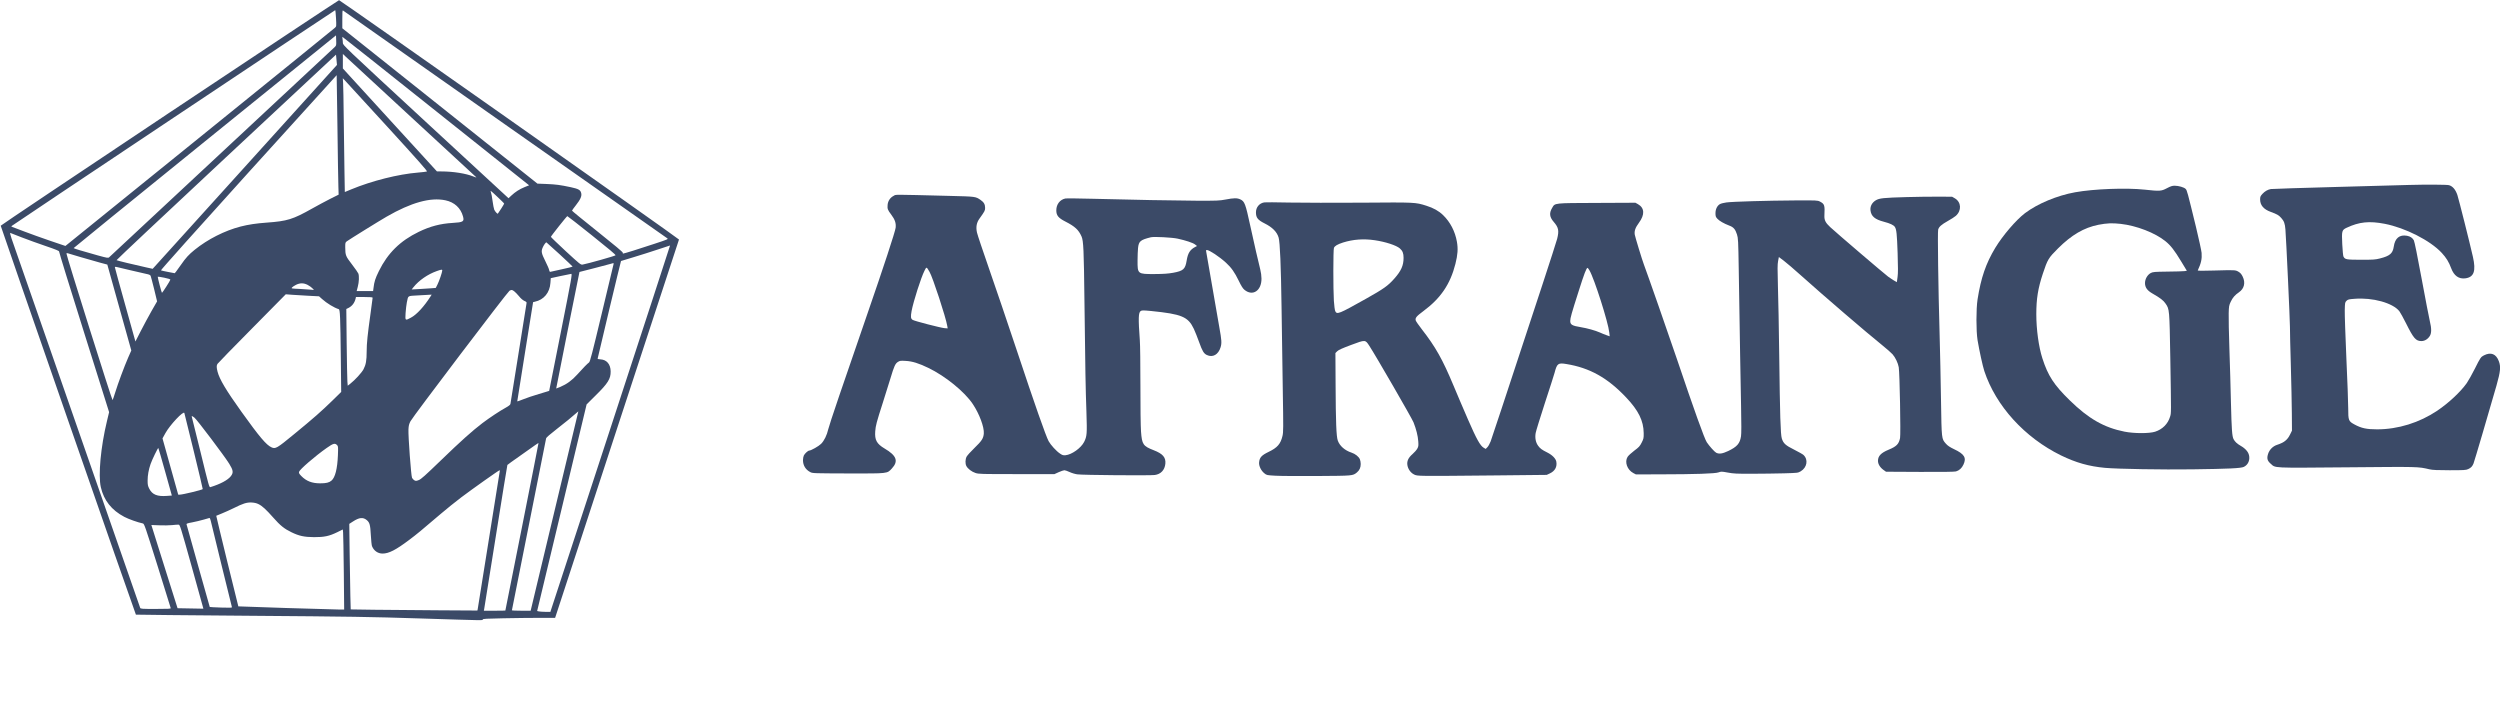
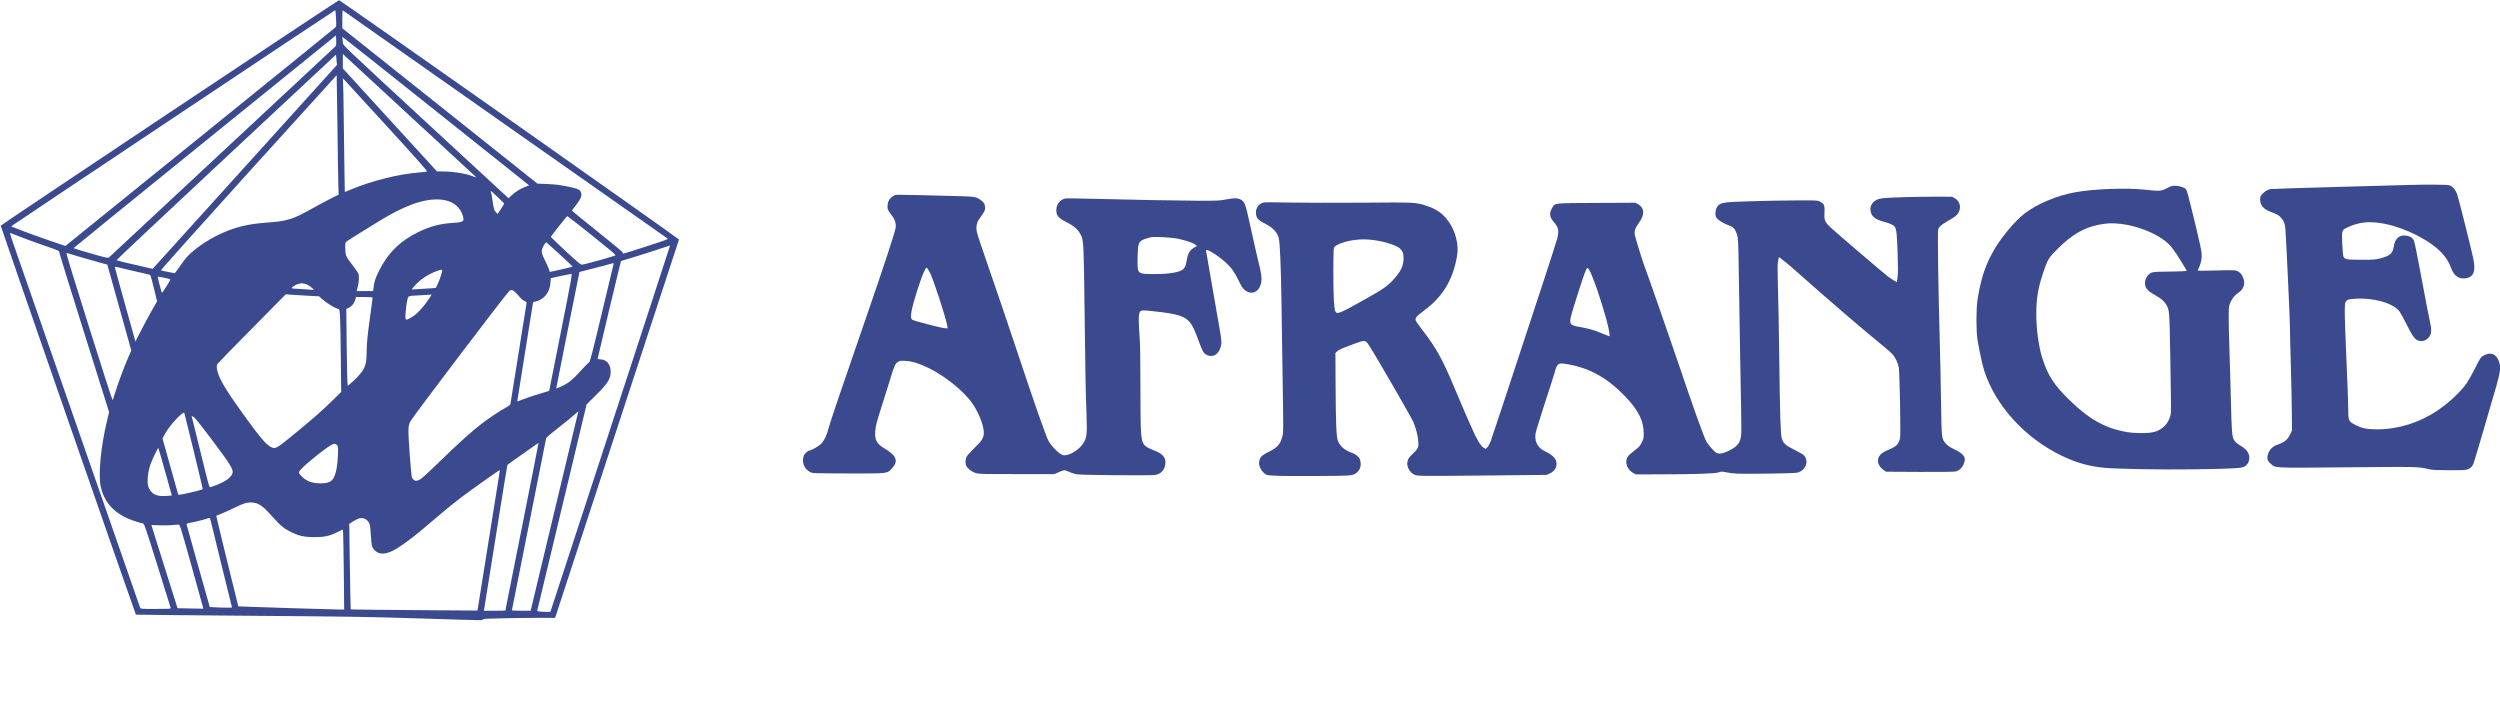
<svg xmlns="http://www.w3.org/2000/svg" version="1.0" width="4200pt" height="1221pt" viewBox="0 0 4200 1221" preserveAspectRatio="xMidYMid meet">
-   <g transform="translate(0,1221) scale(0.1,-0.1)" fill="#3b4a67" stroke="none">
+   <g transform="translate(0,1221) scale(0.1,-0.1)" fill="#3b4a8f" stroke="none">
    <path d="M2850 10320 c-1559 -1039 -2836 -1895 -2838 -1902 -2 -12 2261 -6524 2271 -6534 2 -2 865 -11 1918 -19 1699 -13 2020 -18 2859 -45 1106 -35 1050 -34 1050 -17 0 11 67 15 347 20 190 4 464 7 608 7 l261 0 1038 3173 c571 1744 1041 3177 1043 3183 4 11 -5687 4017 -5711 4021 -6 1 -1287 -848 -2846 -1887z m2795 1584 c7 -135 7 -137 -16 -159 -13 -13 -1005 -816 -2204 -1786 -1199 -969 -2213 -1789 -2253 -1822 l-73 -59 -257 87 c-141 48 -338 119 -437 157 -99 39 -188 72 -198 75 -10 3 -17 9 -15 14 3 8 5427 3626 5439 3628 4 1 10 -60 14 -135z m2835 -1781 c1488 -1044 2715 -1906 2728 -1915 23 -15 15 -19 -220 -96 -257 -86 -503 -162 -520 -162 -5 0 -8 6 -5 14 4 9 -137 127 -424 356 -236 188 -429 346 -429 351 0 5 29 46 65 91 78 99 102 154 89 205 -13 52 -45 70 -174 98 -185 39 -246 47 -408 54 l-153 6 -1639 1305 -1639 1305 0 154 c-1 121 2 151 12 144 6 -6 1229 -865 2717 -1910z m-2857 1296 c-55 -52 -3770 -3514 -3789 -3531 -18 -15 -30 -13 -194 32 -255 71 -401 115 -403 122 -1 3 990 808 2203 1790 l2205 1784 3 -85 c3 -81 2 -86 -25 -112z m1702 -1076 l1564 -1246 -77 -31 c-86 -35 -154 -79 -223 -143 l-46 -43 -1392 1285 c-1383 1278 -1391 1286 -1391 1324 0 21 -3 53 -6 70 -4 17 -3 31 0 31 4 0 711 -561 1571 -1247z m-410 -108 c583 -538 1069 -986 1079 -996 16 -15 10 -14 -41 6 -125 51 -341 85 -540 85 l-72 0 -791 865 -790 865 0 122 0 122 48 -46 c26 -25 524 -485 1107 -1023z m-1357 770 c-57 -63 -753 -834 -1548 -1713 l-1445 -1598 -105 23 c-212 47 -495 115 -502 122 -4 3 824 782 1840 1730 l1847 1723 8 -87 8 -86 -103 -114z m111 -930 c6 -478 13 -930 16 -1003 l4 -132 -142 -71 c-78 -40 -214 -112 -302 -162 -325 -183 -418 -212 -765 -237 -178 -13 -305 -32 -439 -66 -268 -70 -549 -212 -771 -391 -97 -78 -150 -136 -230 -252 -36 -52 -74 -105 -85 -118 l-20 -23 -110 21 c-60 11 -115 24 -121 27 -6 4 612 696 1470 1644 814 900 1481 1636 1482 1635 1 -1 7 -393 13 -872z m830 15 c536 -587 686 -756 673 -761 -9 -4 -75 -12 -147 -18 -335 -27 -778 -139 -1126 -283 l-106 -44 -6 340 c-4 188 -9 584 -12 881 -3 297 -8 574 -11 615 l-5 75 25 -25 c14 -14 335 -365 715 -780z m1971 -1301 c0 -7 -94 -156 -106 -168 -8 -8 -47 35 -61 67 -7 18 -20 84 -28 146 -7 63 -21 130 -29 151 -14 32 -2 24 104 -76 66 -61 120 -115 120 -120z m-987 56 c152 -32 258 -130 296 -273 23 -84 2 -97 -174 -107 -206 -12 -378 -57 -570 -150 -312 -151 -522 -358 -670 -660 -62 -127 -77 -175 -90 -282 l-7 -53 -138 0 -138 0 19 73 c21 79 25 181 9 222 -6 15 -54 84 -107 153 -106 138 -112 152 -113 288 0 76 1 81 28 101 44 32 547 344 667 413 413 238 737 328 988 275z m2460 -588 c288 -230 403 -327 398 -336 -7 -11 -464 -140 -553 -156 -32 -5 -44 5 -283 225 -137 127 -250 236 -250 241 0 12 267 348 276 348 4 1 189 -144 412 -322z m-9578 -35 c99 -38 282 -105 407 -147 165 -56 225 -81 221 -91 -2 -7 185 -617 418 -1355 l422 -1343 -36 -150 c-105 -434 -149 -910 -103 -1111 51 -222 180 -385 394 -498 74 -39 226 -93 312 -111 24 -5 37 -44 245 -706 121 -386 221 -708 223 -716 3 -12 -34 -14 -251 -14 -233 0 -255 1 -262 18 -9 24 -2120 6085 -2161 6205 -20 58 -28 97 -21 94 7 -3 93 -37 192 -75z m9039 -286 c119 -110 216 -202 216 -205 0 -3 -80 -23 -177 -44 -98 -21 -185 -41 -194 -43 -12 -3 -18 4 -23 29 -3 19 -33 87 -66 153 -63 126 -70 160 -45 220 18 45 55 96 65 92 4 -2 105 -93 224 -202z m849 -2929 l-1007 -3077 -86 1 c-47 1 -96 4 -110 8 l-26 6 416 1736 415 1735 151 150 c206 202 255 280 253 404 -1 121 -67 198 -173 203 -25 1 -46 6 -46 11 0 11 389 1639 393 1641 1 1 94 29 207 63 113 34 297 92 410 130 113 38 206 69 207 68 2 -1 -451 -1387 -1004 -3079z m-8900 2884 c111 -33 258 -75 326 -93 l124 -33 201 -721 202 -722 -53 -120 c-67 -154 -170 -432 -218 -587 -20 -66 -40 -123 -44 -127 -8 -10 -783 2451 -775 2464 3 5 12 7 20 4 8 -3 105 -32 217 -65z m8955 -118 c-3 -10 -92 -382 -198 -828 -163 -682 -197 -812 -214 -824 -26 -18 -99 -92 -201 -206 -85 -95 -175 -160 -284 -206 -36 -15 -66 -27 -67 -26 -1 1 86 442 194 980 l197 978 250 64 c138 36 264 69 280 74 44 14 48 13 43 -6z m-8118 -103 c113 -27 234 -54 269 -62 47 -9 66 -18 72 -33 5 -11 31 -112 59 -224 l49 -204 -93 -162 c-51 -90 -133 -242 -182 -338 l-89 -174 -172 616 c-95 339 -173 622 -173 630 0 9 8 11 28 6 15 -4 119 -29 232 -55z m5240 -4 c0 -27 -52 -181 -81 -237 l-28 -56 -74 -6 c-41 -4 -133 -10 -203 -13 l-128 -7 31 39 c91 114 239 216 391 270 79 28 92 29 92 10z m1992 -1038 c-107 -541 -196 -984 -196 -985 -1 -1 -78 -24 -171 -52 -94 -27 -214 -68 -267 -90 -54 -22 -98 -37 -98 -33 1 4 60 380 133 837 l133 829 29 7 c152 32 251 152 262 316 l6 80 161 35 c88 19 170 36 182 37 19 1 11 -49 -174 -981z m-6560 883 c-3 -18 -134 -221 -141 -221 -6 0 -72 252 -71 271 0 3 48 -4 108 -16 68 -14 106 -26 104 -34z m2304 -86 c28 -14 63 -39 80 -56 l29 -31 -45 5 c-25 3 -112 9 -193 13 -143 6 -147 7 -131 25 9 10 39 30 67 44 67 33 127 33 193 0z m3471 -107 c17 -13 54 -50 81 -83 30 -38 65 -68 91 -80 37 -16 41 -22 36 -44 -3 -14 -64 -395 -135 -846 -72 -451 -132 -830 -135 -842 -3 -14 -30 -35 -77 -61 -99 -54 -271 -168 -393 -260 -173 -132 -363 -302 -698 -626 -265 -256 -332 -316 -371 -331 -44 -17 -51 -17 -75 -4 -14 8 -32 27 -39 42 -16 33 -65 699 -60 812 3 64 10 92 34 138 39 77 1631 2174 1663 2192 35 19 42 19 78 -7z m-3454 -77 l177 -9 50 -45 c80 -72 205 -148 281 -171 22 -6 27 -123 35 -841 l6 -550 -148 -145 c-186 -181 -309 -290 -642 -563 -290 -239 -314 -253 -381 -222 -87 39 -201 174 -503 595 -260 363 -370 548 -403 675 -18 71 -19 103 -2 131 7 12 268 280 580 595 l568 575 102 -8 c56 -4 182 -11 280 -17z m2052 -8 c-109 -172 -236 -310 -332 -360 -97 -52 -97 -53 -89 80 4 61 14 141 21 177 26 120 6 106 183 117 87 5 174 10 196 11 l38 2 -17 -27z m-975 -27 c0 -8 -16 -126 -35 -263 -50 -357 -65 -502 -65 -639 0 -150 -13 -222 -53 -298 -31 -58 -142 -180 -224 -244 l-41 -32 -6 72 c-3 40 -8 330 -12 645 l-6 572 39 19 c59 31 100 84 117 155 l6 27 140 0 c113 0 140 -3 140 -14z m3364 -2293 c-51 -214 -231 -967 -401 -1675 l-308 -1288 -157 0 c-87 0 -158 3 -158 7 0 6 561 2825 575 2890 3 13 67 69 167 146 124 95 296 236 374 306 0 1 -41 -173 -92 -386z m-6369 -282 c85 -349 153 -636 151 -638 -14 -15 -338 -93 -385 -93 l-27 0 -132 472 -132 473 51 92 c76 136 302 376 316 335 2 -4 72 -292 158 -641z m12 562 c41 -31 505 -646 584 -774 68 -110 73 -149 28 -208 -52 -67 -174 -132 -345 -185 -19 -6 -27 23 -163 581 -79 324 -146 594 -149 601 -7 19 6 15 45 -15z m5503 -1834 c-154 -772 -280 -1405 -280 -1406 0 -2 -81 -3 -180 -3 l-181 0 6 33 c3 17 91 566 195 1219 104 654 191 1192 194 1197 4 5 100 75 214 154 114 80 229 161 256 181 28 19 51 34 53 33 1 -2 -123 -635 -277 -1408z m-3104 1370 c15 -17 16 -36 11 -166 -9 -227 -46 -376 -109 -428 -39 -33 -88 -45 -189 -45 -138 0 -233 37 -318 124 -35 36 -42 49 -37 69 10 40 267 262 464 401 114 80 140 86 178 45z m-2890 -447 l111 -397 -81 -6 c-163 -13 -248 21 -298 120 -24 47 -28 67 -28 137 0 89 17 184 50 279 25 72 123 275 130 268 3 -2 55 -183 116 -401z m5619 6 c-3 -13 -86 -534 -185 -1158 -99 -624 -182 -1144 -185 -1156 l-5 -21 -662 4 c-365 2 -844 6 -1064 9 l-402 6 -6 227 c-3 124 -9 447 -12 718 l-6 492 62 40 c106 69 170 75 232 23 49 -41 59 -81 68 -252 5 -85 13 -168 19 -184 31 -78 97 -125 177 -126 106 0 223 60 449 230 128 96 196 152 532 439 92 79 247 203 343 276 183 138 629 454 643 455 4 0 5 -10 2 -22z m-4053 -547 c63 -30 129 -91 251 -229 113 -129 185 -187 302 -243 129 -63 217 -82 380 -83 171 -1 255 17 391 83 l93 46 5 -50 c3 -27 8 -330 12 -672 l6 -623 -88 0 c-100 0 -1687 50 -1690 53 -4 4 -374 1520 -371 1522 1 1 45 19 97 40 52 21 140 61 195 88 158 79 218 98 300 95 48 -2 85 -11 117 -27z m-802 -278 c6 -27 88 -361 181 -743 93 -382 172 -701 175 -709 4 -12 -24 -13 -182 -8 -103 3 -188 8 -190 10 -2 1 -89 311 -194 687 -105 377 -193 692 -196 701 -3 12 15 19 93 33 54 10 141 31 193 46 52 15 98 28 101 29 4 0 12 -20 19 -46z m-319 -773 c109 -388 197 -705 196 -706 -1 0 -99 1 -218 4 l-216 4 -127 402 c-69 220 -168 535 -220 699 l-93 297 131 -5 c72 -3 169 -2 216 3 47 5 96 9 110 8 23 -1 30 -22 221 -706z" />
    <path d="M40475 9103 c-55 -2 -593 -16 -1195 -33 -602 -16 -1111 -33 -1130 -36 -52 -9 -102 -38 -143 -83 -32 -36 -37 -47 -37 -91 0 -97 59 -167 179 -210 106 -39 133 -54 175 -101 48 -53 63 -94 71 -194 13 -159 76 -1520 76 -1635 0 -69 6 -359 15 -645 8 -286 16 -651 17 -810 l2 -290 -33 -67 c-44 -89 -99 -133 -219 -172 -69 -23 -127 -81 -149 -151 -24 -75 -14 -115 42 -164 87 -77 2 -73 1288 -62 1221 11 1184 12 1384 -34 47 -11 132 -15 335 -15 242 0 276 2 312 19 48 22 69 44 90 94 15 36 262 877 386 1310 67 239 75 314 39 410 -46 122 -133 156 -250 97 -51 -26 -60 -38 -153 -225 -47 -93 -108 -202 -136 -242 -103 -146 -302 -332 -494 -462 -301 -202 -659 -314 -1012 -314 -175 0 -264 19 -378 81 -102 55 -107 67 -107 274 0 93 -14 471 -31 841 -16 369 -29 732 -27 804 3 128 4 134 29 159 24 23 37 27 134 34 305 25 644 -69 754 -208 16 -21 67 -113 114 -207 125 -251 164 -295 257 -295 55 0 107 32 141 86 30 48 30 127 0 249 -12 50 -74 369 -137 710 -70 380 -121 631 -132 649 -24 41 -60 65 -114 75 -126 23 -203 -40 -223 -184 -17 -113 -66 -155 -232 -197 -79 -20 -112 -22 -320 -22 -247 1 -266 4 -293 54 -6 11 -15 104 -20 207 -11 224 -7 239 74 277 212 99 379 116 639 66 345 -67 764 -280 956 -486 79 -85 122 -155 161 -261 47 -126 129 -184 239 -169 144 20 180 123 126 361 -52 232 -236 961 -261 1039 -31 91 -79 148 -141 165 -35 10 -391 12 -668 4z" />
    <path d="M36404 9048 c-95 -50 -117 -52 -374 -24 -308 33 -849 13 -1167 -44 -301 -54 -631 -191 -843 -351 -149 -113 -373 -374 -499 -582 -158 -262 -241 -504 -298 -867 -25 -162 -25 -530 0 -685 31 -184 86 -435 114 -520 194 -586 678 -1117 1288 -1416 251 -122 469 -184 740 -209 213 -19 962 -32 1465 -25 609 8 817 18 865 41 54 25 88 76 93 138 7 87 -42 158 -152 221 -54 31 -90 65 -112 107 -25 48 -33 163 -44 608 -5 239 -17 647 -26 905 -9 259 -14 529 -12 600 3 120 6 135 34 195 33 70 70 113 140 161 87 60 111 160 61 262 -21 43 -39 63 -71 82 -51 30 -56 30 -415 20 -164 -5 -272 -5 -269 1 57 122 73 195 65 295 -3 38 -47 237 -96 442 -143 586 -149 609 -172 633 -25 27 -118 54 -185 54 -40 0 -67 -9 -130 -42z m-777 -599 c267 -30 578 -150 752 -291 88 -71 152 -153 263 -337 l97 -160 -42 -6 c-23 -3 -150 -7 -283 -8 -219 -3 -244 -5 -280 -23 -57 -30 -98 -101 -98 -170 0 -72 37 -124 122 -173 133 -76 187 -117 224 -172 65 -94 65 -96 79 -904 16 -972 16 -930 -4 -996 -36 -121 -128 -212 -252 -252 -100 -31 -349 -31 -512 1 -344 68 -605 217 -922 527 -266 260 -365 413 -459 705 -62 193 -102 486 -102 742 0 257 28 433 109 678 81 243 94 265 255 426 229 228 436 349 681 398 141 27 230 31 372 15z" />
    <path d="M15012 8919 c-56 -28 -94 -85 -100 -149 -6 -69 0 -86 61 -166 62 -83 82 -141 74 -219 -6 -62 -211 -685 -469 -1430 -405 -1171 -648 -1885 -663 -1955 -23 -101 -68 -194 -121 -247 -40 -40 -170 -113 -200 -113 -19 0 -73 -49 -89 -81 -8 -15 -15 -51 -15 -79 0 -89 44 -161 124 -202 39 -20 58 -20 635 -22 681 -1 652 -4 734 83 115 123 80 217 -122 336 -133 79 -168 144 -157 290 7 95 22 151 126 475 43 135 102 322 130 415 62 207 81 248 127 276 31 19 44 21 126 16 115 -6 220 -39 384 -118 284 -137 608 -400 746 -607 110 -164 194 -390 185 -496 -7 -81 -34 -123 -156 -241 -63 -60 -122 -127 -133 -147 -23 -44 -25 -118 -4 -157 23 -45 90 -97 153 -117 53 -18 98 -19 692 -19 l635 0 72 33 c39 17 82 32 95 32 13 0 52 -14 87 -30 35 -17 93 -34 130 -39 89 -13 1223 -22 1302 -11 101 14 167 84 177 190 10 106 -43 167 -195 226 -180 70 -198 97 -214 315 -6 79 -11 426 -10 774 0 347 -4 689 -10 760 -27 370 -24 464 15 490 20 13 41 13 177 0 513 -52 619 -96 715 -299 23 -50 64 -152 90 -226 53 -148 78 -190 129 -214 99 -47 193 5 231 130 21 70 18 118 -21 334 -20 107 -76 431 -125 720 -50 289 -93 537 -96 553 -4 21 -2 27 11 27 41 0 208 -110 322 -214 89 -81 147 -164 214 -303 43 -89 68 -129 96 -152 138 -114 288 -15 286 189 0 42 -9 110 -21 155 -30 116 -102 432 -167 730 -81 374 -95 412 -169 446 -53 24 -106 24 -246 -3 -106 -20 -143 -21 -485 -20 -388 2 -1067 15 -1763 33 -226 6 -427 8 -445 4 -90 -19 -151 -98 -151 -197 -1 -87 34 -130 154 -191 159 -81 221 -139 270 -250 32 -73 39 -217 49 -1107 13 -1117 19 -1456 33 -1843 12 -368 9 -405 -39 -502 -52 -102 -207 -213 -313 -223 -38 -3 -53 1 -92 28 -62 41 -156 145 -191 208 -46 84 -235 623 -532 1517 -156 468 -367 1090 -470 1384 -102 294 -194 566 -202 605 -20 92 -7 165 42 233 89 124 95 136 95 180 0 59 -21 96 -75 133 -86 59 -81 58 -521 69 -1001 25 -894 25 -942 0z m4771 -718 c140 -31 256 -69 294 -98 l33 -26 -27 -14 c-90 -46 -127 -105 -147 -230 -24 -146 -55 -174 -229 -206 -87 -15 -157 -20 -312 -21 -284 -1 -285 0 -284 228 0 72 4 166 8 209 12 114 39 137 216 181 52 13 353 -3 448 -23z m-4167 -558 c53 -89 274 -762 298 -909 l7 -41 -53 4 c-66 6 -505 119 -535 139 -33 21 -36 50 -18 150 31 163 158 561 217 677 34 68 32 69 84 -20z" />
    <path d="M32035 8899 c-396 -11 -461 -18 -523 -55 -63 -39 -95 -100 -88 -167 11 -100 73 -153 227 -193 103 -27 163 -55 183 -87 27 -41 35 -118 46 -439 8 -242 8 -337 -1 -402 l-12 -86 -46 26 c-25 15 -71 45 -101 67 -66 49 -876 741 -972 831 -79 73 -102 118 -98 196 9 173 2 194 -76 234 -38 20 -52 21 -409 19 -473 -3 -1058 -20 -1161 -34 -43 -6 -92 -18 -109 -28 -46 -26 -75 -85 -75 -153 0 -49 4 -62 30 -91 32 -37 112 -83 202 -117 71 -26 101 -61 129 -148 20 -63 22 -97 30 -597 19 -1195 30 -1864 39 -2286 6 -297 6 -467 -1 -509 -19 -122 -67 -176 -215 -247 -98 -46 -153 -54 -202 -29 -28 14 -116 113 -158 176 -40 60 -215 549 -500 1393 -122 362 -513 1480 -558 1597 -28 73 -145 457 -152 498 -10 62 10 118 70 199 101 137 95 250 -16 313 l-43 24 -645 -3 c-736 -3 -705 1 -754 -84 -52 -87 -44 -153 25 -233 83 -96 94 -147 59 -287 -12 -45 -122 -388 -245 -762 -700 -2127 -848 -2577 -872 -2640 -15 -38 -39 -83 -55 -98 l-28 -29 -33 19 c-60 35 -121 145 -266 478 -77 176 -185 431 -241 565 -185 443 -302 651 -534 949 -53 68 -99 135 -102 148 -11 42 12 70 128 156 292 216 453 454 539 794 39 155 46 253 25 372 -30 173 -112 331 -232 447 -72 70 -163 121 -282 158 -184 58 -182 58 -1082 51 -454 -3 -1000 -2 -1215 2 -214 5 -407 6 -429 2 -80 -14 -136 -82 -136 -166 0 -90 30 -128 145 -186 131 -65 208 -143 236 -239 23 -80 39 -470 49 -1166 5 -400 15 -1035 21 -1412 10 -621 10 -691 -5 -753 -32 -136 -86 -198 -234 -269 -118 -57 -152 -94 -159 -176 -6 -59 33 -140 90 -185 37 -30 41 -31 185 -39 81 -5 397 -7 702 -5 602 4 596 3 666 60 44 37 64 81 64 142 0 25 -6 60 -14 79 -18 44 -79 92 -141 112 -111 36 -198 112 -230 202 -25 69 -34 315 -37 935 l-3 536 30 30 c22 22 84 50 234 106 241 90 237 90 305 -14 105 -160 714 -1214 743 -1286 45 -114 74 -227 80 -321 5 -72 3 -86 -17 -122 -12 -22 -48 -63 -80 -91 -70 -61 -96 -117 -86 -184 10 -67 55 -130 112 -158 59 -29 43 -29 1369 -16 l860 9 53 25 c86 40 124 111 108 198 -10 52 -68 111 -150 152 -94 47 -122 68 -156 115 -40 55 -55 132 -41 213 6 35 77 263 156 507 80 243 152 469 161 502 42 161 59 174 201 150 391 -64 691 -232 1001 -560 208 -219 294 -393 296 -600 1 -85 -1 -95 -34 -160 -31 -61 -46 -77 -124 -135 -49 -37 -100 -84 -113 -105 -53 -85 -6 -217 96 -271 l44 -23 401 1 c603 1 930 12 987 33 45 16 52 16 155 -3 96 -18 145 -21 409 -20 165 0 406 4 535 7 233 7 235 7 282 34 107 64 130 197 46 275 -12 12 -82 51 -155 88 -147 73 -183 106 -209 190 -21 68 -31 391 -43 1395 -6 448 -15 973 -22 1165 -8 285 -8 363 3 419 l13 68 80 -60 c44 -33 179 -148 300 -257 368 -330 1092 -952 1351 -1160 78 -63 158 -133 179 -157 48 -55 92 -148 104 -218 16 -95 35 -1127 22 -1190 -21 -101 -59 -140 -192 -195 -128 -53 -179 -106 -179 -187 0 -54 34 -111 93 -153 l42 -30 568 -3 c374 -2 581 1 607 8 54 15 99 55 126 115 54 114 16 177 -158 259 -71 34 -107 58 -137 92 -73 84 -72 70 -82 724 -4 322 -16 830 -24 1130 -22 760 -35 1704 -24 1742 13 48 54 84 162 145 54 30 115 69 134 86 101 89 93 231 -15 295 l-47 27 -225 1 c-124 1 -364 -2 -535 -7z m-8938 -725 c178 -26 362 -86 420 -137 47 -41 63 -82 63 -159 0 -128 -40 -218 -153 -346 -107 -122 -180 -174 -485 -345 -451 -253 -481 -265 -510 -204 -7 15 -18 93 -23 175 -12 188 -12 853 1 887 13 33 58 60 154 91 169 53 347 66 533 38z m3606 -506 c82 -141 316 -875 333 -1045 l7 -63 -54 19 c-30 10 -80 31 -111 45 -77 34 -213 72 -323 90 -144 23 -175 42 -175 104 0 49 22 126 142 502 92 291 130 390 149 390 4 0 18 -19 32 -42z" />
  </g>
</svg>
